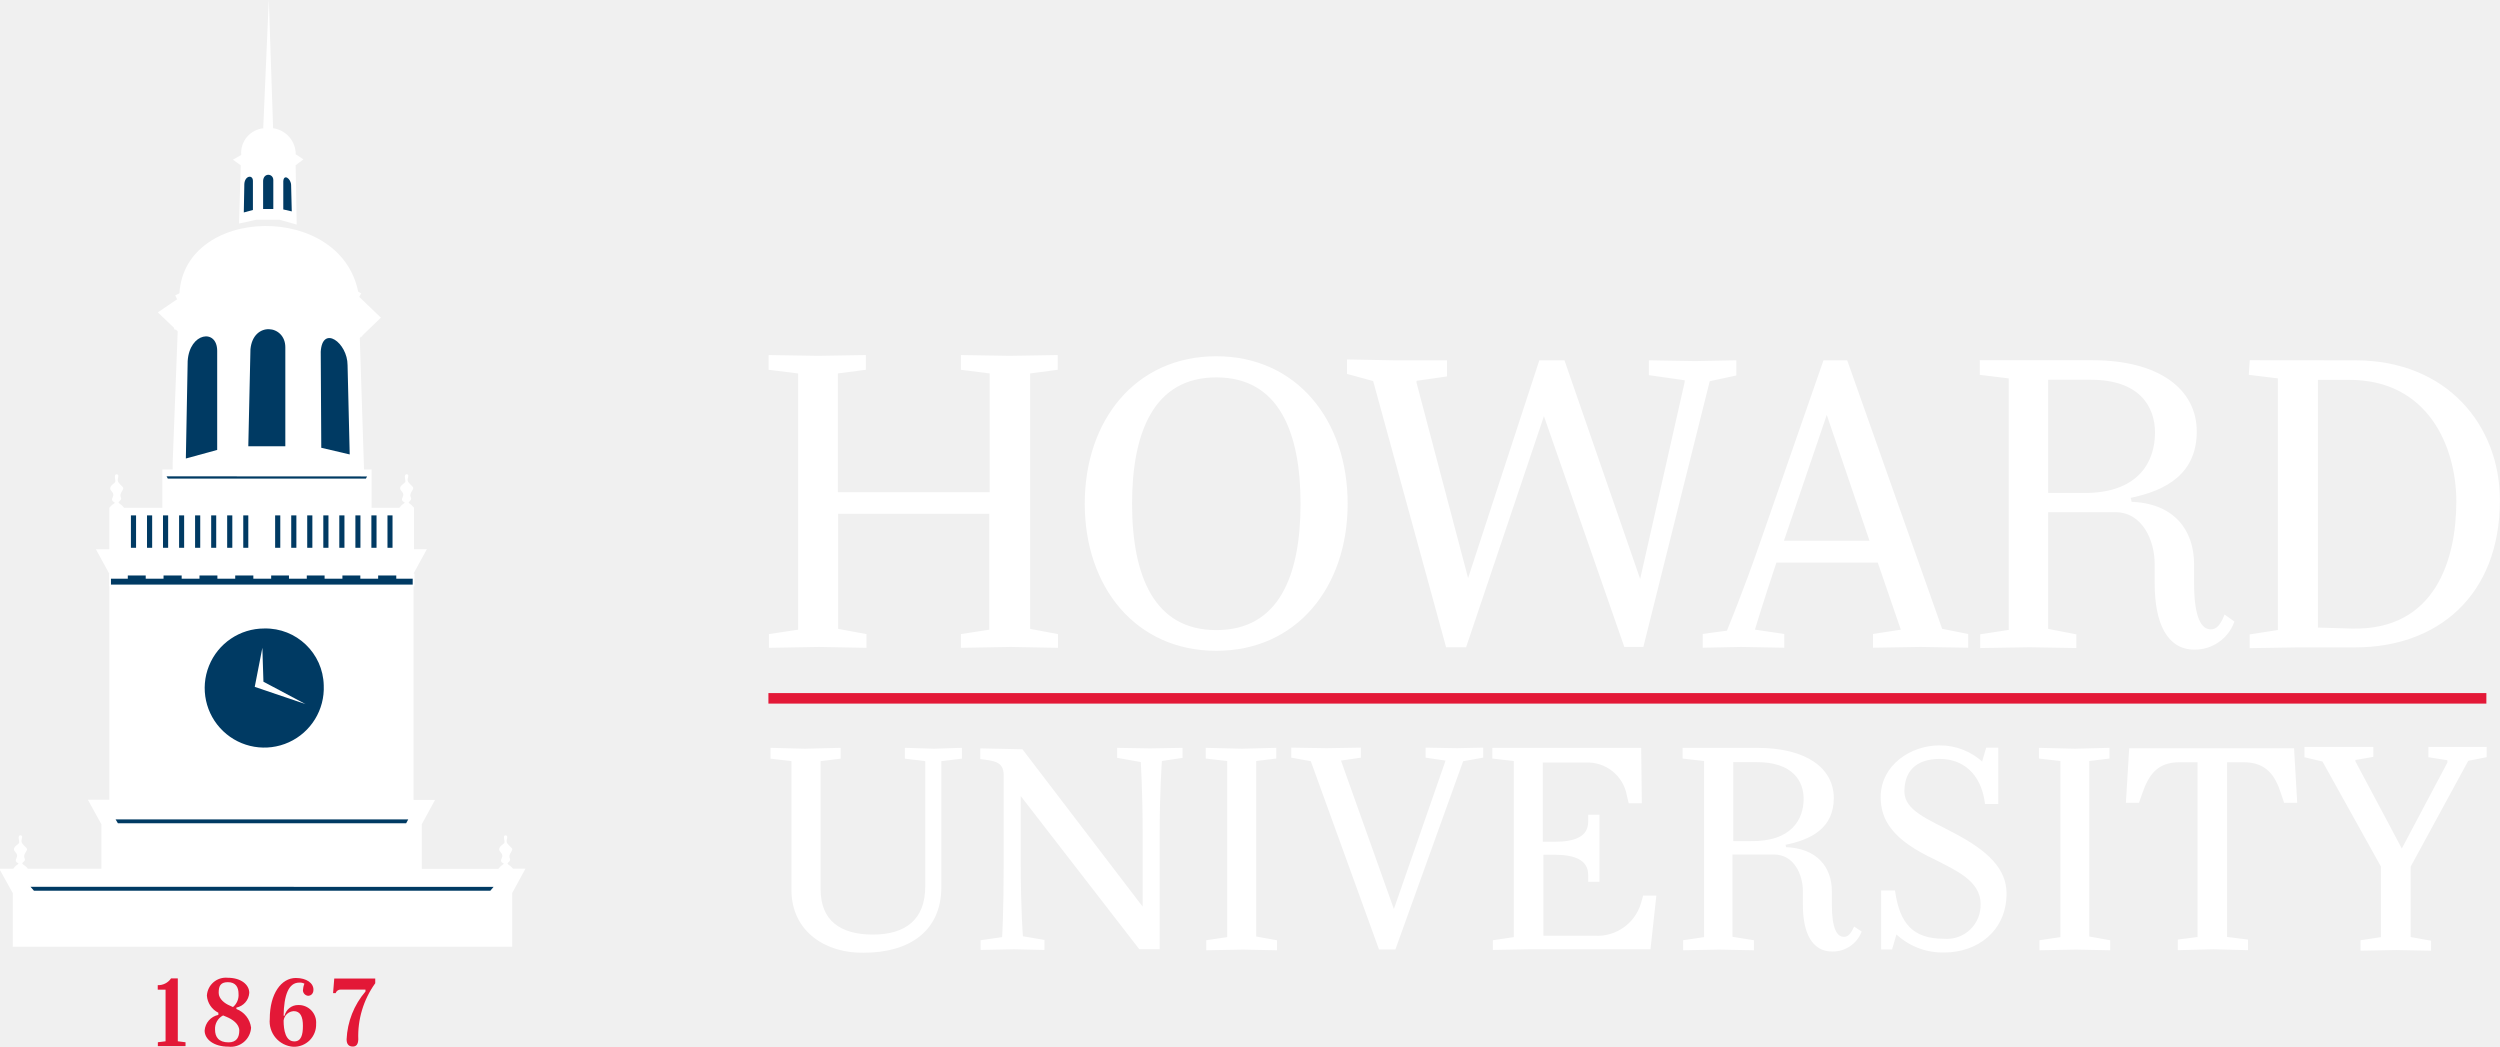
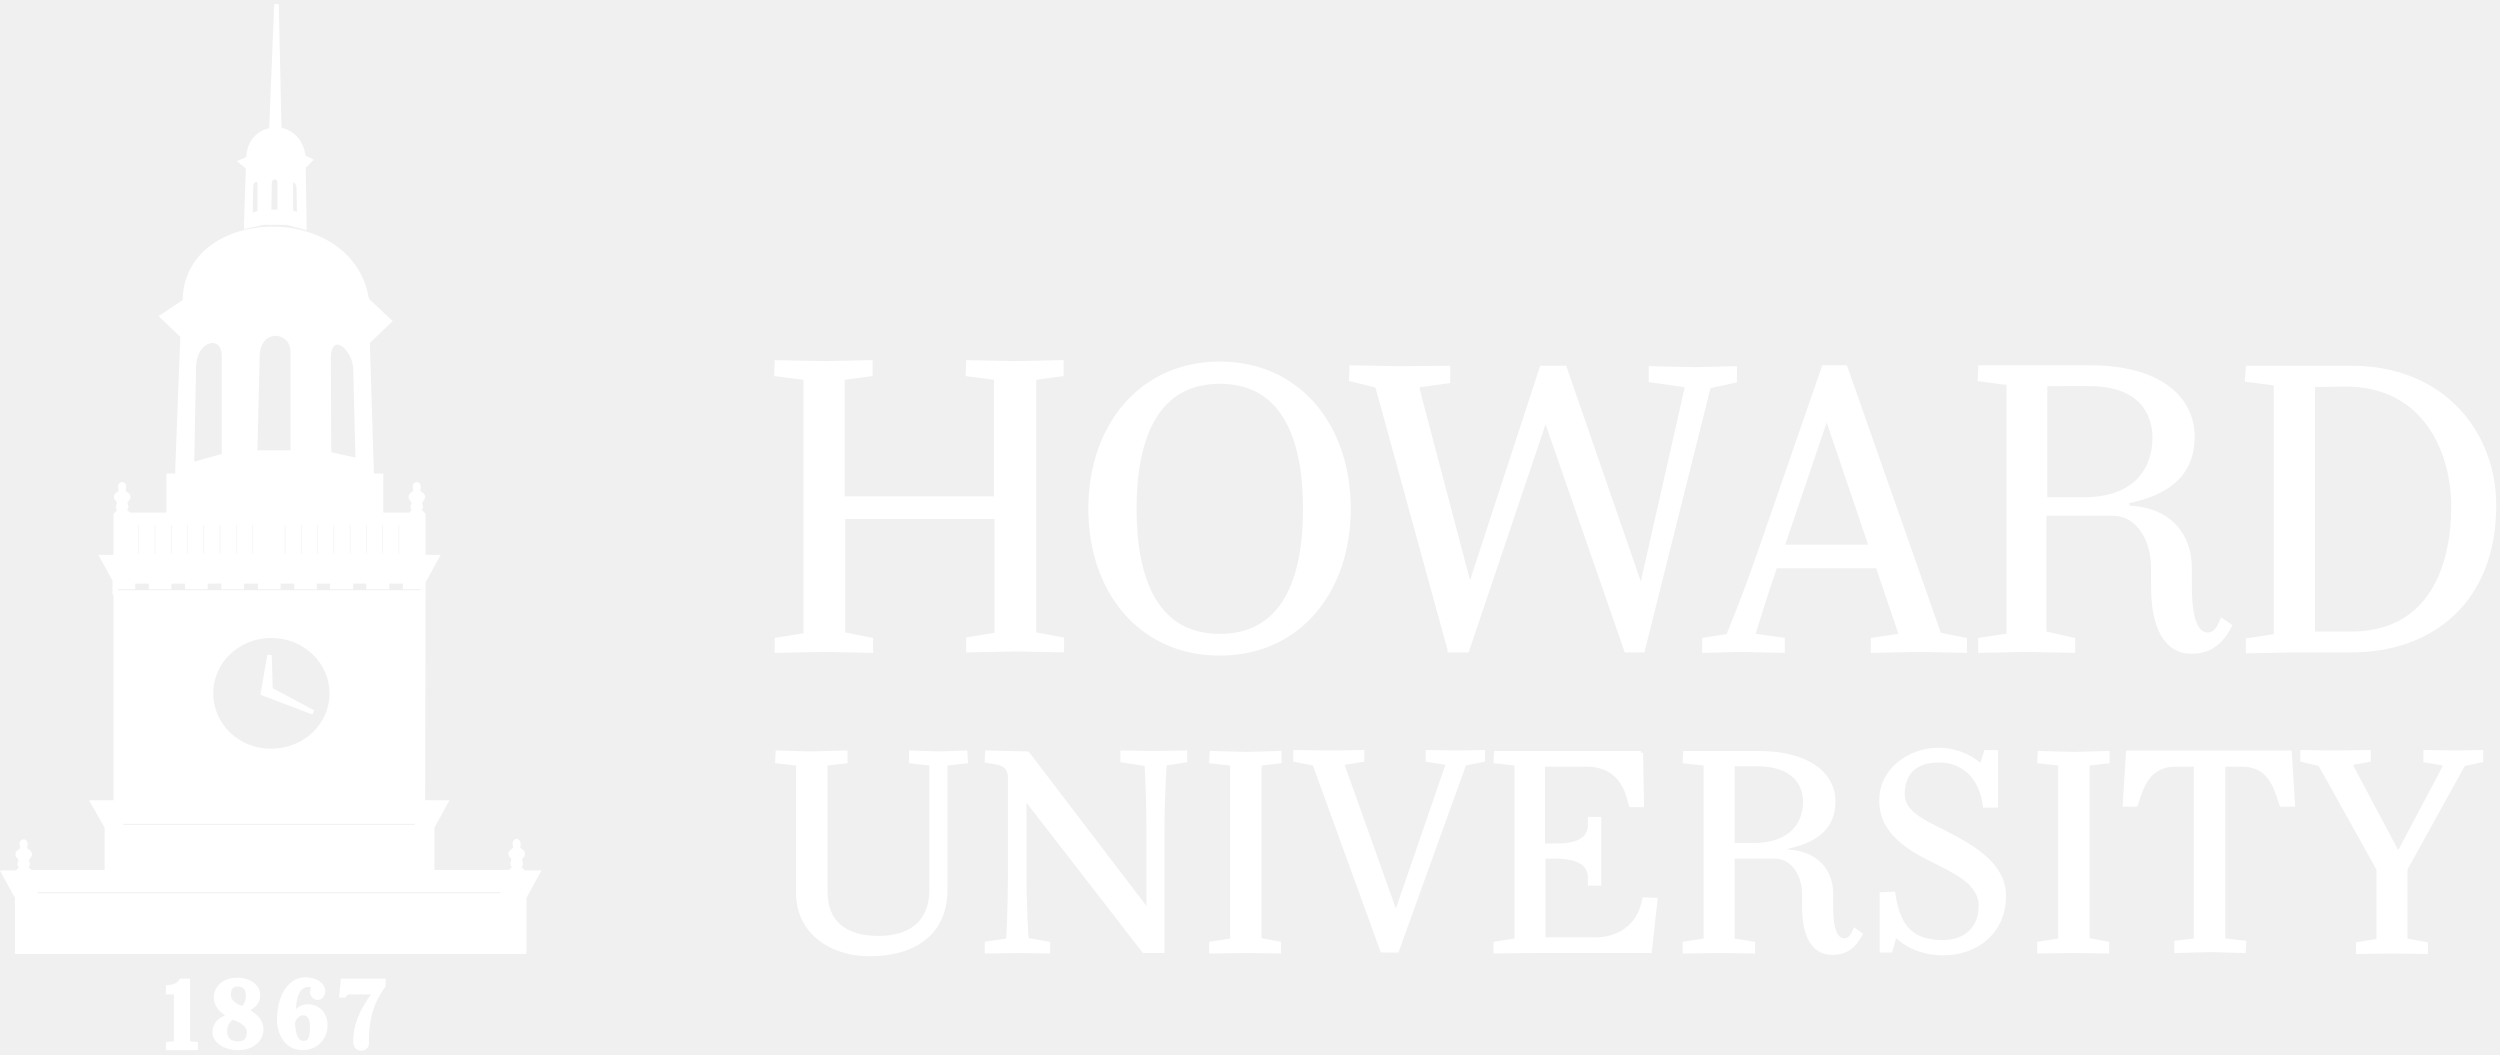
- <svg xmlns="http://www.w3.org/2000/svg" id="Layer_1" data-name="Layer 1" viewBox="0 0 232.98 97.54">
-   <defs>
-     <style>.cls-1,.cls-10,.cls-7,.cls-8,.cls-9{fill:#fff;}.cls-2,.cls-3,.cls-5{fill:#003a63;}.cls-2,.cls-4,.cls-5{stroke:#fff;}.cls-2{stroke-width:0.16px;}.cls-4{fill:none;stroke-width:0.41px;}.cls-5{stroke-width:0.33px;}.cls-11,.cls-6{fill:#e31837;}.cls-6{stroke:#e31837;stroke-width:0.98px;}.cls-10,.cls-7,.cls-8,.cls-9{stroke:#fff;}.cls-7{stroke-width:0.3px;}.cls-8{stroke-width:0.3px;}.cls-9{stroke-width:0.25px;}.cls-10{stroke-width:0.25px;}</style>
-   </defs>
-   <path class="cls-1" d="M326.94,345.24h0c-.25-.31-.34-.29-.49-.44s.34-.23.18-.54.23-.67.23-.83-.27-.28-.47-.57.2-.68-.14-.74h0c-.36,0,0,.58-.15.73s-.45.3-.46.57.46.4.23.84.28.43.18.53-.24.13-.49.45h.08l-7.21,0v-4.16l1.23-2.26h-2l0-21.1,1.24-2.27H317.7v-3.87h0a2.14,2.14,0,0,0-.48-.44c-.1-.11.35-.23.18-.54s.24-.67.23-.84-.26-.28-.46-.57.2-.67-.14-.73h0c-.36.05-.05.59-.15.74s-.46.29-.47.57.47.4.23.84.29.43.18.53-.24.13-.48.45h-2.59l0-3.57H294.25v3.57h-3.57c-.24-.31-.33-.29-.48-.44s.34-.23.18-.54.23-.67.23-.83-.27-.28-.46-.57.19-.68-.14-.74h0c-.36,0-.06.58-.16.73s-.45.3-.46.58.46.39.23.83.28.43.18.54-.24.12-.49.44h0l0,3.87h-1.25l1.25,2.29V338.8h-2l1.26,2.29v4.14h-6.85c-.24-.31-.33-.29-.49-.44s.35-.23.18-.54.24-.67.23-.83-.26-.28-.46-.57.2-.68-.14-.74h0c-.36,0-.05.58-.15.73s-.46.3-.47.57.47.4.23.84.29.43.18.53-.24.13-.48.45h.14l-1.44,0,1.26,2.27,0,5,46.54,0v-5l1.24-2.28-1.21,0Z" transform="translate(-279.12 -264.27)" />
-   <path class="cls-1" d="M314.58,293.84l-2-1.92c-1.26-9-16.75-8.6-16.75.1l-2,1.36,1.85,1.77-.47,12.27v.65l17.84.11-.4-12.41,2-1.93Z" transform="translate(-279.12 -264.27)" />
-   <path class="cls-1" d="M307.41,279.13l-.73-.48a2.45,2.45,0,0,0-2.11-2.43h0l-.4-12-.52,12h.06a2.31,2.31,0,0,0-2.11,2.49l-.77.44.73.53-.16,5.17v.25l1.6-.35h2.18l1.59.45-.1-5.53.73-.55Z" transform="translate(-279.12 -264.27)" />
-   <polygon class="cls-2" points="2.66 82.56 46.17 82.57 45.73 83.09 3.13 83.09 2.66 82.56 2.66 82.56" />
-   <polygon class="cls-2" points="10.63 76.28 38.18 76.28 37.9 76.8 10.94 76.8 10.63 76.28 10.63 76.28" />
-   <polygon class="cls-2" points="15.39 44.31 34.34 44.32 34.15 44.68 15.59 44.68 15.39 44.31 15.39 44.31" />
-   <path class="cls-3" d="M309.29,328.14a5.55,5.55,0,1,1-5.54-5.3,5.42,5.42,0,0,1,5.54,5.3Z" transform="translate(-279.12 -264.27)" />
-   <path class="cls-3" d="M302.26,305.86h3.45v-9.23c0-2.11-3-2.44-3.25.19l-.2,9Z" transform="translate(-279.12 -264.27)" />
-   <path class="cls-3" d="M296.44,307l2.92-.8v-9.23c0-2.1-2.58-1.73-2.75.95l-.17,9.08Z" transform="translate(-279.12 -264.27)" />
-   <path class="cls-3" d="M309.06,306l2.65.62-.2-8.32c0-2.1-2.35-3.79-2.5-1.25l.05,8.95Z" transform="translate(-279.12 -264.27)" />
-   <path class="cls-3" d="M303.59,283.75h1l0-2.7c0-.62-.9-.71-.95.06l0,2.64Z" transform="translate(-279.12 -264.27)" />
-   <path class="cls-3" d="M301.84,284.07l.85-.23v-2.71c0-.61-.75-.5-.8.28l-.05,2.66Z" transform="translate(-279.12 -264.27)" />
-   <path class="cls-3" d="M305.53,283.79l.78.18-.06-2.43c0-.62-.69-1.11-.73-.37v2.62Z" transform="translate(-279.12 -264.27)" />
-   <polygon class="cls-1" points="24.45 60.37 23.74 64.01 28.48 65.62 24.55 63.53 24.45 60.37 24.45 60.37" />
-   <polyline class="cls-4" points="16.42 27.71 20.63 25.68 27.35 25.62 32.11 26.71 33.56 27.52" />
-   <path class="cls-5" d="M300,292.71l-4.48,1.52,0,.73.25-.57L300,293l6.31-.15,4.81,1.09h0l1.36,1.18.23.49V295l-1.47-1.34c-.05,0-4.89-1.12-4.89-1.12l-6.39.15Z" transform="translate(-279.12 -264.27)" />
-   <polygon class="cls-2" points="10.26 54.56 38.54 54.56 38.54 53.55 10.26 53.55 10.26 54.56 10.26 54.56" />
-   <polygon class="cls-1" points="11.91 53.93 10.24 53.93 10.24 53.44 11.91 53.44 11.91 53.93 11.91 53.93" />
-   <polygon class="cls-1" points="15.24 53.93 13.58 53.93 13.58 53.44 15.24 53.44 15.24 53.93 15.24 53.93" />
-   <polygon class="cls-1" points="18.59 53.93 16.93 53.93 16.93 53.44 18.59 53.44 18.59 53.93 18.59 53.93" />
-   <polygon class="cls-1" points="21.92 53.93 20.26 53.93 20.26 53.44 21.92 53.44 21.92 53.93 21.92 53.93" />
-   <polygon class="cls-1" points="25.27 53.93 23.61 53.93 23.61 53.44 25.27 53.44 25.27 53.93 25.27 53.93" />
-   <polygon class="cls-1" points="28.59 53.93 26.93 53.93 26.93 53.44 28.59 53.44 28.59 53.93 28.59 53.93" />
-   <polygon class="cls-1" points="31.91 53.93 30.25 53.93 30.25 53.44 31.91 53.44 31.91 53.93 31.91 53.93" />
-   <polygon class="cls-1" points="38.59 53.93 36.93 53.93 36.93 53.44 38.59 53.44 38.59 53.93 38.59 53.93" />
-   <polygon class="cls-1" points="35.24 53.93 33.58 53.93 33.58 53.44 35.24 53.44 35.24 53.93 35.24 53.93" />
-   <polygon class="cls-3" points="12.68 51.05 12.2 51.05 12.2 48.03 12.68 48.03 12.68 51.05 12.68 51.05" />
-   <polygon class="cls-3" points="14.18 51.05 13.7 51.05 13.7 48.03 14.18 48.03 14.18 51.05 14.18 51.05" />
-   <polygon class="cls-3" points="15.67 51.05 15.19 51.05 15.19 48.03 15.67 48.03 15.67 51.05 15.67 51.05" />
-   <polygon class="cls-3" points="17.16 51.05 16.69 51.05 16.69 48.03 17.16 48.03 17.16 51.05 17.16 51.05" />
-   <polygon class="cls-3" points="18.66 51.05 18.18 51.05 18.18 48.03 18.66 48.03 18.66 51.05 18.66 51.05" />
-   <polygon class="cls-3" points="20.15 51.05 19.68 51.05 19.68 48.03 20.15 48.03 20.15 51.05 20.15 51.05" />
-   <polygon class="cls-3" points="21.65 51.05 21.17 51.05 21.17 48.03 21.65 48.03 21.65 51.05 21.65 51.05" />
-   <polygon class="cls-3" points="23.14 51.05 22.67 51.05 22.67 48.03 23.14 48.03 23.14 51.05 23.14 51.05" />
-   <polygon class="cls-3" points="26.12 51.05 25.64 51.05 25.64 48.03 26.12 48.03 26.12 51.05 26.12 51.05" />
-   <polygon class="cls-3" points="27.62 51.05 27.14 51.05 27.14 48.03 27.62 48.03 27.62 51.05 27.62 51.05" />
-   <polygon class="cls-3" points="29.11 51.05 28.63 51.05 28.63 48.03 29.11 48.03 29.11 51.05 29.11 51.05" />
-   <polygon class="cls-3" points="30.61 51.05 30.13 51.05 30.13 48.03 30.61 48.03 30.61 51.05 30.61 51.05" />
-   <polygon class="cls-3" points="32.1 51.05 31.62 51.05 31.62 48.03 32.1 48.03 32.1 51.05 32.1 51.05" />
-   <polygon class="cls-3" points="33.59 51.05 33.12 51.05 33.12 48.03 33.59 48.03 33.59 51.05 33.59 51.05" />
-   <polygon class="cls-3" points="35.09 51.05 34.61 51.05 34.61 48.03 35.09 48.03 35.09 51.05 35.09 51.05" />
-   <polygon class="cls-3" points="36.58 51.05 36.11 51.05 36.11 48.03 36.58 48.03 36.58 51.05 36.58 51.05" />
-   <line class="cls-6" x1="71.61" y1="65.08" x2="231.71" y2="65.08" />
-   <path class="cls-7" d="M359.72,323.49v1l-4.26-.08-4.53.08v-1l2.72-.41V298.94l-2.75-.34,0-1.09,4.45.07,4.31-.07v1.09l-2.61.34v11.35h14.45V298.94l-2.68-.34,0-1.09,4.41.07,4.31-.07v1.09l-2.57.34V323l2.6.49v1l-4.27-.08-4.48.08v-1l2.64-.41V312H357.08v11Z" transform="translate(-279.12 -264.27)" />
-   <path class="cls-7" d="M392.47,297.62c7.4,0,12.09,5.89,12.09,13.59s-4.69,13.56-12.09,13.56-12.11-5.85-12.11-13.56S385.05,297.62,392.47,297.62Zm0,25.52c5.94,0,8-5.15,8-11.93s-2.09-11.92-8-11.92-8,5.18-8,11.92S386.54,323.14,392.47,323.14Z" transform="translate(-279.12 -264.27)" />
-   <path class="cls-7" d="M414,324.44l-6.79-24.78L404.8,299l0-1.08,4.3.08,4.72,0v1.22l-2.84.41,0,.33,4.94,18.71L422.68,298h2.13L432,318.77l4.27-18.89v-.3l-3.34-.48V298l4.16.07,3.69-.07v1.14l-2.45.53-6.18,24.74H430.6L423,302.59l-7.36,21.85Z" transform="translate(-279.12 -264.27)" />
-   <path class="cls-8" d="M440.16,323.18s1.59-3.82,3.14-8.34L449.16,298h2L460,323l2.39.48v1l-4.27-.07-4.3.07v-1l2.64-.41-2.24-6.52h-9.66c-1.34,4-2.09,6.52-2.09,6.52l2.78.41v1l-3.87-.07-3.43.07v-1Zm5-8.37h8.39l-4.19-12.34Z" transform="translate(-279.12 -264.27)" />
-   <path class="cls-7" d="M472.47,323.51v1l-4.22-.07-4.44.07v-1l2.66-.41V299.4l-2.7-.33,0-1.08H474.1c6.25,0,9.59,2.71,9.59,6.48s-2.63,5.37-6.18,6.08l.14.63c4,.11,5.79,2.59,5.79,5.66v1.75c0,3.25.68,4.48,1.71,4.48.6,0,1-.45,1.35-1.3l.67.48a3.76,3.76,0,0,1-3.55,2.41c-2.41,0-3.55-2.34-3.55-6v-1.81c0-2.26-1.17-5-3.84-5h-6.39V323Zm-2.63-24v10.85h3.26c5.48.11,7-3.07,7-5.78,0-2.44-1.45-5.11-6.25-5.07Z" transform="translate(-279.12 -264.27)" />
-   <path class="cls-7" d="M498.62,298c8.46,0,13.32,6,13.32,12.89,0,8.85-5.79,13.56-13.32,13.56h-5.29l-4.41.07v-1l2.63-.41V299.4l-2.7-.33.07-1.08Zm-.28,25c7.88.15,9.84-6.59,9.84-12,0-5.15-2.67-11.52-10.2-11.48l-3,0v23.38Z" transform="translate(-279.12 -264.27)" />
-   <path class="cls-9" d="M353,347.19v-12.1l-1.95-.23,0-.77,3.05.08,3.24-.08v.77l-1.87.23v12.05c0,3,1.9,4.35,5,4.35s5-1.45,5-4.61V335.09l-1.9-.23v-.77l2.62.08,2.45-.08,0,.77-1.92.23v11.84c0,4.06-2.94,6-7.1,6C356.21,353,353,351.07,353,347.19Z" transform="translate(-279.12 -264.27)" />
-   <path class="cls-10" d="M383.35,334.79v-.7l2.91.05,2.94-.05v.7l-1.92.29s-.21,3-.21,6.52v11h-1.72l-11.23-14.51v6.54c0,4.5.21,7,.21,7l2,.34v.7l-2.7-.06-3,.06V352l2-.29s.15-2.31.15-7v-8.2c0-1.43-1.11-1.46-2.18-1.61l0-.76,3.74.08,11.39,14.91v-7.54c0-3.5-.18-6.41-.18-6.41Z" transform="translate(-279.12 -264.27)" />
-   <path class="cls-10" d="M398,352v.7l-3.06-.06-3.28.06V352l1.95-.29V335.08l-2-.23,0-.76,3.22.08,3.1-.08v.76l-1.87.23v16.57Z" transform="translate(-279.12 -264.27)" />
-   <path class="cls-10" d="M415.38,335.1l-6.31,17.53h-1.35l-6.35-17.53-1.79-.33v-.7l3.14.05,3.1-.05v.7l-1.9.28,5.1,14.31L414,335.05l-1.9-.28v-.7l2.78.05,2.34-.05v.7Z" transform="translate(-279.12 -264.27)" />
-   <path class="cls-10" d="M431.94,334.09,432,339h-1l-.15-.63a3.84,3.84,0,0,0-4-3.16h-4.08v7.63H424c1.87,0,3.25-.47,3.25-2v-.52h.8v6h-.8v-.52c0-1.48-1.35-2-3.23-2h-1.19v7.8h4.94a4.36,4.36,0,0,0,4.39-3.1l.18-.64,1,0-.52,4.75H421.62l-3.25.06V352l1.95-.29V335.08l-2-.23,0-.76Z" transform="translate(-279.12 -264.27)" />
-   <path class="cls-10" d="M442.45,352v.7l-3.1-.06-3.25.06V352l1.95-.29V335.08l-2-.23,0-.76h6.84c4.58,0,7,1.9,7,4.55s-1.92,3.76-4.52,4.26l.1.44c2.91.08,4.24,1.81,4.24,4v1.22c0,2.29.49,3.14,1.25,3.14.44,0,.72-.31,1-.9l.5.33a2.76,2.76,0,0,1-2.6,1.69c-1.77,0-2.6-1.64-2.6-4.23v-1.27c0-1.59-.86-3.54-2.81-3.54h-4v7.9Zm-1.93-16.83v7.61h1.69c4,.08,5.12-2.16,5.12-4.06,0-1.71-1.06-3.58-4.57-3.55Z" transform="translate(-279.12 -264.27)" />
-   <path class="cls-10" d="M460.26,351.88a3.27,3.27,0,0,0,3.56-3.38c0-2.25-2.47-3.27-4.31-4.23-3.9-1.81-5-3.61-5-5.71,0-2.94,2.78-4.7,5.33-4.7a5.73,5.73,0,0,1,4.06,1.61l.41-1.4h.91v5h-1c-.39-2.88-2.21-4.2-4.32-4.2-2.36,0-3.43,1.27-3.43,3.16s2.37,2.73,4.63,3.95c3.25,1.69,4.89,3.35,4.89,5.56,0,3.43-2.68,5.37-5.67,5.37a6.21,6.21,0,0,1-4.53-1.79l-.44,1.51h-.8v-5.25l1.06,0C456.05,350.38,457.3,351.88,460.26,351.88Z" transform="translate(-279.12 -264.27)" />
-   <path class="cls-10" d="M475.65,352v.7l-3.07-.06-3.27.06V352l1.95-.29V335.08l-2-.23,0-.76,3.22.08,3.1-.08v.76l-1.88.23v16.57Z" transform="translate(-279.12 -264.27)" />
-   <path class="cls-10" d="M486.54,335.18V351.7l1.95.24,0,.75-3.1-.08-3.19.08v-.75l1.84-.24V335.18h-1.79c-2.19,0-3,1.25-3.61,3l-.27.78h-1l.29-4.83h15.13l.28,4.83h-1l-.26-.78c-.55-1.71-1.41-3-3.62-3Z" transform="translate(-279.12 -264.27)" />
-   <path class="cls-10" d="M494,334.74V334l3,0,3.17,0v.7l-1.67.29v.26l4.45,8.36,4.37-8.24v-.36l-1.77-.28V334l3,0,2.18,0v.73l-1.67.33L503.65,345v6.7l1.9.34v.7l-3.12-.06-3.2.06V352l1.9-.29V345l-5.49-9.87Z" transform="translate(-279.12 -264.27)" />
-   <path class="cls-11" d="M296.41,361.4v.36h-2.58v-.36l.72-.09V356.5h-.73v-.42a1.45,1.45,0,0,0,1.24-.63l.63,0v5.86Z" transform="translate(-279.12 -264.27)" />
-   <path class="cls-11" d="M301.15,358.17l0,.13a2.15,2.15,0,0,1,1.37,1.74,1.9,1.9,0,0,1-2.12,1.77c-1.35,0-2.21-.68-2.21-1.5a1.61,1.61,0,0,1,1.28-1.46l0-.2a1.94,1.94,0,0,1-1.07-1.59,1.77,1.77,0,0,1,1.95-1.67c1.21,0,2,.63,2,1.41A1.5,1.5,0,0,1,301.15,358.17Zm-1.24.73a1.39,1.39,0,0,0-.75,1.32c0,.68.33,1.19,1.26,1.19.75,0,1-.48,1-1.1s-.65-1.06-1.2-1.28Zm.92-.78a1.45,1.45,0,0,0,.52-1.23c0-.62-.26-1.09-1-1.09s-.85.44-.85,1,.57,1,1.05,1.19Z" transform="translate(-279.12 -264.27)" />
-   <path class="cls-11" d="M307.83,357.07a.53.53,0,0,1-.48-.5,1.89,1.89,0,0,1,.14-.63.88.88,0,0,0-.48-.1c-1,0-1.43,1.18-1.46,3.09h.09a1.29,1.29,0,0,1,1.27-1,1.63,1.63,0,0,1,1.67,1.76,2.06,2.06,0,0,1-2.13,2.13,2.37,2.37,0,0,1-2.19-2.6c0-2.36,1.08-3.81,2.43-3.81,1,0,1.65.48,1.64,1.1C308.33,356.87,308.1,357.07,307.83,357.07Zm-.48,2.8c0-.85-.24-1.37-.85-1.37a1,1,0,0,0-.95.88c0,.89.18,1.94,1,1.94C307.18,361.32,307.35,360.73,307.35,359.87Z" transform="translate(-279.12 -264.27)" />
-   <path class="cls-11" d="M312,361.8c-.37,0-.58-.21-.58-.67a7.35,7.35,0,0,1,1.76-4.46v-.18h-2.31a.48.48,0,0,0-.47.33h-.24l.11-1.36h3.82v.44a8.42,8.42,0,0,0-1.58,5.24C312.49,361.59,312.33,361.8,312,361.8Z" transform="translate(-279.12 -264.27)" />
+ <svg xmlns="http://www.w3.org/2000/svg" width="538px" height="227px" viewBox="0 0 538 227" version="1.1">
+   <g id="Page-1" stroke="none" stroke-width="1" fill="none" fill-rule="evenodd">
+     <g id="site-logo-white4" fill="#FFFFFF" fill-rule="nonzero" stroke="#FFFFFF" stroke-width="0.979">
+       <path d="M82.5,211.1 L82.5,212.1 C79.4,216.3 78.9,220.5 78.9,224.1 C79,225.1 78.6,225.6 77.8,225.6 C76.9,225.6 76.5,225.1 76.5,224.1 C76.5,220.9 77.6,217.8 80.5,213.9 L80.5,213.5 L75.2,213.5 C74.7,213.5 74.3,213.8 74.1,214.2 L73.5,214.2 L73.8,211.1 L82.5,211.1 Z M40.4,211.1 L40.4,224.5 L42.1,224.7 L42.1,225.5 L36.2,225.5 L36.2,224.7 L37.9,224.5 L37.9,213.5 L36.2,213.5 L36.2,212.5 C37.3,212.4 38.5,212 39,211.1 L40.4,211.1 Z M51,210.9 C53.8,210.9 55.5,212.4 55.5,214.1 C55.6,215.6 54.5,216.7 53,217.2 L53.1,217.5 C54.7,218.4 56.2,219.6 56.2,221.5 C56.2,223.7 54.3,225.5 51.3,225.5 C48.2,225.5 46.2,223.9 46.2,222.1 C46.2,220.5 47.4,219.3 49.1,218.8 L49,218.3 C47.7,217.5 46.5,216.3 46.5,214.7 C46.5,212.6 48.2,210.9 51,210.9 Z M65.7,210.8 C67.9,210.8 69.5,211.9 69.5,213.3 C69.4,214.3 68.9,214.7 68.3,214.7 C67.8,214.7 67.3,214.2 67.2,213.6 C67.2,213.1 67.4,212.7 67.5,212.1 C67.2,211.9 66.9,211.9 66.4,211.9 C64,211.9 63.1,214.6 63.1,219 L63.3,219 C63.7,217.4 64.9,216.6 66.2,216.6 C68.6,216.6 70,218.4 70,220.6 C70,223.4 68,225.5 65.1,225.5 C61.5,225.5 60.1,222.1 60.1,219.5 C60.1,214.1 62.6,210.8 65.7,210.8 Z M50.1,218.9 C48.9,219.5 48.4,220.7 48.4,221.9 C48.4,223.5 49.2,224.6 51.3,224.6 C53,224.6 53.6,223.5 53.6,222.1 C53.6,220.6 52.1,219.7 50.8,219.2 C50.6,219.1 50.3,219 50.1,218.9 Z M65.2,218 C64.3,218 63.4,218.7 63,220 C63.1,222 63.4,224.5 65.4,224.5 C66.8,224.5 67.2,223.1 67.2,221.1 C67.2,219.2 66.6,218 65.2,218 Z M51.1,211.8 C49.7,211.8 49.2,212.8 49.2,214.1 C49.2,215.5 50.5,216.4 51.6,216.8 C51.8,216.9 52,217 52.2,217.1 C53,216.5 53.4,215.4 53.4,214.3 C53.4,212.9 52.8,211.8 51.1,211.8 Z M207.7,162 L207.8,163.8 L203.4,164.3 L203.4,191.5 C203.4,200.8 196.7,205.3 187.1,205.3 C179.3,205.3 171.8,200.9 171.8,192.1 L171.8,164.3 L167.3,163.8 L167.4,162 L174.4,162.2 L181.9,162 L181.9,163.8 L177.6,164.3 L177.6,191.9 C177.6,198.7 182,201.9 189,201.9 C196,201.9 200.5,198.6 200.5,191.3 L200.5,164.3 L196.1,163.8 L196.1,162 L202.1,162.2 L207.7,162 Z M417.1,161.4 C421.6,161.4 425.1,163.6 426.4,165.1 L427.4,161.9 L429.5,161.9 L429.5,173.3 L427.2,173.3 C426.3,166.7 422.1,163.6 417.3,163.6 C411.9,163.6 409.4,166.5 409.4,170.9 C409.4,175.4 414.8,177.2 420,180 C427.5,183.9 431.2,187.7 431.2,192.8 C431.2,200.7 425.1,205.1 418.2,205.1 C413.4,205.1 410,203.2 407.8,201 L406.8,204.5 L405,204.5 L405,192.5 L407.4,192.4 C408.4,199.4 411.3,202.8 418.1,202.8 C423.1,202.8 426.3,199.7 426.3,195 C426.3,189.8 420.6,187.5 416.4,185.3 C407.5,181.1 404.9,177 404.9,172.2 C404.9,165.5 411.3,161.4 417.1,161.4 Z M378.4,162.1 C388.9,162.1 394.5,166.5 394.5,172.5 C394.5,178.5 390.1,181.1 384.1,182.3 L384.3,183.3 C391,183.5 394,187.5 394,192.4 L394,195.2 C394,200.4 395.1,202.4 396.9,202.4 C397.9,202.4 398.6,201.7 399.2,200.3 L400.3,201.1 C399,203.5 397.3,205 394.3,205 C390.2,205 388.3,201.2 388.3,195.3 L388.3,192.4 C388.3,188.8 386.3,184.3 381.9,184.3 L372.8,184.3 L372.8,202.4 L377.2,203.1 L377.2,204.7 L370.1,204.6 L362.6,204.7 L362.6,203.1 L367.1,202.4 L367.1,164.3 L362.6,163.8 L362.7,162.1 L378.4,162.1 Z M83.3,126.3 L79.3,126.3 L79.3,125.1 L75.5,125.1 L75.5,126.3 L71.5,126.3 L71.5,125.1 L67.7,125.1 L67.7,126.3 L63.8,126.3 L63.8,125.1 L59.9,125.1 L59.9,126.3 L56,126.3 L56,125.1 L52,125.1 L52,126.3 L48.1,126.3 L48.1,125.1 L44.2,125.1 L44.2,126.3 L40.3,126.3 L40.3,125.1 L36.4,125.1 L36.4,126.3 L32.5,126.3 L32.5,125.1 L28.6,125.1 L28.6,126.3 L24.9,126.3 L24.9,127.5 L24.7,127.5 L24.7,125.1 L24.846,125.1 L22,119.9 L24.9,119.9 L24.9,110.8 L25.019,110.662 C25.434,110.198 25.625,110.175 25.9,109.9 C26.1,109.7 25.1,109.5 25.5,108.8 C26,107.8 25,107.4 25,107 C25,106.4 25.6,106.4 26,105.8 C26.2,105.4 25.5,104.3 26.3,104.2 L26.3,104.2 L26.41,104.244 C26.932,104.527 26.412,105.518 26.6,105.8 C27,106.4 27.6,106.4 27.6,107 C27.6,107.4 26.6,107.9 27.1,108.8 C27.4,109.4 26.5,109.7 26.7,109.9 C27,110.2 27.2,110.1 27.7,110.8 L27.7,110.8 L36.3,110.8 L36.3,102.4 L38.2,102.399 L38.2,101 L39.3,72.2 L39.9,70.9 L49.8,67.6 C49.8,67.6 64.3,67.2 64.3,67.2 C64.3,67.3 75.4,69.8 75.4,69.8 C75.4,69.9 78.5,72.6 78.5,72.6 L78.5,72.6 L79.1,73.7 L79.987,102.399 L82,102.4 L82,110.8 L88.3,110.8 C88.8,110.2 89,110.2 89.3,109.9 C89.5,109.7 88.5,109.5 88.9,108.8 C89.4,107.8 88.4,107.4 88.4,107 C88.4,106.4 89,106.4 89.4,105.8 C89.6,105.4 88.9,104.3 89.7,104.2 L89.7,104.2 L89.81,104.244 C90.332,104.527 89.812,105.518 90,105.8 C90.4,106.4 91,106.4 91,107 C91,107.4 90,107.9 90.5,108.8 C90.8,109.4 89.9,109.7 90.1,109.9 C90.4,110.2 90.6,110.1 91.1,110.8 L91.1,110.8 L91.1,119.9 L94,119.9 L91.1,125.2 L91.099,125.486 L91.1,126.3 L91.098,126.3 L91,172.7 L95.9,172.7 L93,178 L93,187.7 L109.8,187.7 C110.3,187 110.5,187 110.8,186.7 C111,186.5 110.1,186.3 110.4,185.6 C110.9,184.6 109.9,184.2 109.9,183.8 C109.9,183.2 110.5,183.2 110.9,182.6 C111.1,182.3 110.4,181.1 111.2,181 L111.2,181 L111.31,181.044 C111.832,181.327 111.312,182.318 111.5,182.6 C111.9,183.2 112.5,183.2 112.5,183.8 C112.5,184.2 111.5,184.7 112,185.6 C112.3,186.2 111.4,186.5 111.6,186.7 C111.9,187.1 112.1,187 112.6,187.7 L112.6,187.7 L112.6,187.8 L115.7,187.8 L112.8,193.1 L112.8,204.8 L3.7,204.8 L3.7,193.1 L0.8,187.8 L3.7,187.8 C4.2,187.1 4.4,187.1 4.7,186.8 C4.9,186.6 4,186.4 4.3,185.7 C4.8,184.7 3.8,184.3 3.8,183.9 C3.8,183.3 4.4,183.3 4.8,182.7 C5,182.3 4.3,181.2 5.1,181.1 L5.1,181.1 L5.21,181.144 C5.732,181.427 5.212,182.418 5.4,182.7 C5.8,183.3 6.4,183.3 6.4,183.9 C6.4,184.3 5.4,184.8 5.9,185.7 C6.2,186.3 5.3,186.6 5.5,186.8 C5.8,187.1 6,187 6.5,187.7 L6.5,187.7 L23,187.7 L23,178 L20,172.7 L24.9,172.7 L24.9,127.5 L91,127.5 L91,126.3 L87.2,126.3 L87.2,125.1 L83.3,125.1 L83.3,126.3 Z M533.9,161.9 L533.9,163.6 L530.1,164.4 L517.6,187 L517.6,202.4 L522,203.2 L522,204.8 L514.8,204.7 L507.5,204.8 L507.5,203.2 L511.9,202.5 L511.9,187 L499.3,164.4 L495.5,163.5 L495.5,161.9 L502.4,162 L509.7,161.9 L509.7,163.5 L505.9,164.2 L505.9,164.8 L516.1,184 L526.1,165.1 L526.1,164.3 L522,163.6 L522,161.9 L528.9,162 L533.9,161.9 Z M453.5,162.1 L453.5,163.8 L449.2,164.3 L449.2,202.3 L453.4,203.1 L453.4,204.7 L446.4,204.6 L438.9,204.7 L438.9,203.1 L443.4,202.4 L443.4,164.3 L438.9,163.8 L439,162.1 L446.4,162.3 L453.5,162.1 Z M275.3,162.1 L275.3,163.8 L271,164.3 L271,202.3 L275.2,203.1 L275.2,204.7 L268.2,204.6 L260.7,204.7 L260.7,203.1 L265.2,202.4 L265.2,164.3 L260.7,163.8 L260.8,162.1 L268.2,162.3 L275.3,162.1 Z M255,162 L255,163.6 L250.6,164.3 C250.6,164.3 250.116,170.976 250.1,178.903 L250.1,204.6 L246.2,204.6 L220.4,171.3 L220.4,186.3 C220.4,196.6 220.9,202.3 220.9,202.3 L225.5,203.1 L225.5,204.7 L219.3,204.6 L212.4,204.7 L212.4,203.1 L217,202.4 C217,202.4 217.4,197.1 217.4,186.2 L217.4,167.4 C217.4,164.493 215.382,164.147 213.261,163.832 L212.916,163.781 C212.744,163.755 212.571,163.729 212.4,163.7 L212.5,162 L221.1,162.2 L247.2,196.4 L247.2,179.1 C247.2,171.1 246.8,164.4 246.8,164.4 L241.6,163.6 L241.6,162 L248.3,162.1 L255,162 Z M353.1,162 L353.3,173.2 L351,173.2 L350.6,171.8 C349.6,168 347.1,164.5 341.4,164.5 L332,164.5 L332,182 L334.7,182 C339,182.1 342.2,180.9 342.2,177.5 L342.2,176.3 L344.1,176.3 L344.1,190.1 L342.2,190.1 L342.2,188.9 C342.2,185.5 339.1,184.3 334.8,184.3 L332.1,184.3 L332.1,202.2 L343.4,202.2 C348.8,202.2 352.4,199 353.5,195.1 L353.9,193.6 L356.2,193.7 L355,204.6 L329.4,204.6 L321.9,204.7 L321.9,203.1 L326.4,202.4 L326.4,164.3 L321.9,163.8 L322,162.1 L353.1,162.1 L353.1,162 Z M492.7,162 L493.4,173.1 L491,173.1 L490.4,171.3 C489.1,167.4 487.2,164.4 482.1,164.5 L478.4,164.5 L478.4,202.4 L482.9,202.9 L482.8,204.6 L475.7,204.4 L468.4,204.6 L468.4,202.9 L472.6,202.4 L472.6,164.5 L468.5,164.5 C463.5,164.4 461.5,167.4 460.2,171.3 L459.6,173.1 L457.3,173.1 L458,162 L492.7,162 Z M319.1,161.9 L319.1,163.5 L315.1,164.3 L300.6,204.5 L297.5,204.5 L282.9,164.3 L278.8,163.5 L278.8,161.9 L286,162 L293.1,161.9 L293.1,163.5 L288.7,164.2 L300.4,197 L311.7,164.2 L307.3,163.5 L307.3,161.9 L313.7,162 L319.1,161.9 Z M108.9,191.5 L6.9,191.5 L8,192.7 L107.8,192.7 L108.9,191.5 Z M378,164.4 L372.8,164.4 L372.8,181.9 L376.7,181.9 C385.9,182.1 388.5,176.9 388.5,172.6 C388.5,168.7 386.1,164.4 378,164.4 Z M90.1,176.8 L25.6,176.8 L26.3,178 L89.4,178 L90.1,176.8 Z M58.4,136.8 C51.2,136.8 45.4,142.3 45.4,149.2 C45.4,156.1 51.2,161.7 58.4,161.6 C65.6,161.6 71.4,156.1 71.4,149.2 C71.4,142.4 65.6,136.8 58.4,136.8 Z M58,141 L58.2,148.4 L67.4,153.3 L56.6,149.2 L58,141 Z M262.5,78.3 C279.5,78.3 290.2,91.8 290.2,109.5 C290.2,127.2 279.4,140.6 262.5,140.6 C245.5,140.6 234.7,127.2 234.7,109.5 C234.7,91.8 245.5,78.3 262.5,78.3 Z M449.8,79.1 C464.1,79.1 471.8,85.3 471.8,94 C471.8,102.5 465.8,106.3 457.6,107.9 L457.9,109.3 C467,109.6 471.2,115.3 471.2,122.3 L471.2,126.3 C471.2,133.8 472.8,136.6 475.1,136.6 C476.5,136.6 477.4,135.6 478.2,133.6 L479.8,134.7 C478,138.1 475.7,140.2 471.6,140.2 C466.1,140.2 463.4,134.8 463.4,126.3 L463.4,122.1 C463.4,116.9 460.7,110.5 454.6,110.5 L439.9,110.5 L439.9,136.3 L446.1,137.7 L446.1,140 L436.4,139.8 L426.2,140 L426.2,137.7 L432.3,136.8 L432.3,82.4 L426.1,81.6 L426.2,79.1 L449.8,79.1 Z M506.1,79.2 C525.5,79.2 536.7,93 536.7,108.8 C536.7,129.1 523.4,139.9 506.1,139.9 L493.9,139.9 L483.8,140.1 L483.8,137.8 L489.8,136.9 L489.8,82.5 L483.6,81.7 L483.8,79.2 L506.1,79.2 Z M397.1,79.1 L417.3,136.6 L422.8,137.7 L422.8,140 L413,139.8 L403.1,140 L403.1,137.7 L409.2,136.8 L404.1,121.8 L382,121.8 C378.9,130.9 377.2,136.8 377.2,136.8 L383.6,137.7 L383.6,140 L374.7,139.8 L366.8,140 L366.8,137.7 L371.9,136.9 C371.9,136.9 375.6,128.1 379.1,117.8 L392.5,79.1 L397.1,79.1 Z M228.4,78 L228.4,80.5 L222.5,81.3 L222.5,136.5 L228.5,137.6 L228.5,139.9 L218.7,139.7 L208.4,139.9 L208.4,137.6 L214.5,136.6 L214.5,111.2 L181.4,111.2 L181.4,136.5 L187.4,137.7 L187.4,140 L177.6,139.8 L167.2,140 L167.2,137.7 L173.4,136.7 L173.4,81.3 L167.1,80.5 L167.2,78 L177.4,78.2 L187.3,78 L187.3,80.5 L181.3,81.3 L181.3,107.3 L214.4,107.3 L214.4,81.3 L208.3,80.5 L208.4,78 L218.5,78.2 L228.4,78 Z M290.9,79.1 L300.8,79.3 L311.6,79.2 L311.6,82 L305.1,82.9 L305,83.7 L316.3,126.6 L331.8,79.2 L336.7,79.2 L353.2,126.9 L363,83.6 L363,82.9 L355.3,81.8 L355.3,79.3 L364.8,79.5 L373.3,79.3 L373.3,81.9 L367.7,83.1 L353.5,139.9 L350,139.9 L332.6,89.8 L315.7,139.9 L312,139.9 L312,139.8 L296.4,83 L290.8,81.6 L290.9,79.1 Z M262.5,82.1 C248.9,82.1 244.1,94 244.1,109.5 C244.1,125 248.9,136.9 262.5,136.9 C276.1,136.9 280.9,125.1 280.9,109.5 C280.9,94 276.1,82.1 262.5,82.1 Z M504.6,82.699 L497.7,82.8 L497.7,136.4 L505.4,136.4 C523.5,136.7 528,121.3 528,109 C528,97.2 521.9,82.6 504.6,82.699 Z M30.4,112.5 L29.3,112.5 L29.3,119.6 L30.4,119.6 L30.4,112.5 Z M33.9,112.5 L32.8,112.5 L32.8,119.6 L33.9,119.6 L33.9,112.5 Z M37.4,112.5 L36.3,112.5 L36.3,119.6 L37.4,119.6 L37.4,112.5 Z M40.9,112.5 L39.8,112.5 L39.8,119.6 L40.9,119.6 L40.9,112.5 Z M44.4,112.5 L43.3,112.5 L43.3,119.6 L44.4,119.6 L44.4,112.5 Z M47.9,112.5 L46.8,112.5 L46.8,119.6 L47.9,119.6 L47.9,112.5 Z M51.4,112.5 L50.3,112.5 L50.3,119.6 L51.4,119.6 L51.4,112.5 Z M54.9,112.5 L53.8,112.5 L53.8,119.6 L54.9,119.6 L54.9,112.5 Z M61.9,112.5 L60.8,112.5 L60.8,119.6 L61.9,119.6 L61.9,112.5 Z M65.4,112.5 L64.3,112.5 L64.3,119.6 L65.4,119.6 L65.4,112.5 Z M68.9,112.5 L67.8,112.5 L67.8,119.6 L68.9,119.6 L68.9,112.5 Z M72.4,112.5 L71.3,112.5 L71.3,119.6 L72.4,119.6 L72.4,112.5 Z M75.9,112.5 L74.8,112.5 L74.8,119.6 L75.9,119.6 L75.9,112.5 Z M79.4,112.5 L78.3,112.5 L78.3,119.6 L79.4,119.6 L79.4,112.5 Z M86.4,112.5 L85.3,112.5 L85.3,119.6 L86.4,119.6 L86.4,112.5 Z M82.9,112.5 L81.8,112.5 L81.8,119.6 L82.9,119.6 L82.9,112.5 Z M393.1,89.4 L383.5,117.7 L402.7,117.7 L393.1,89.4 Z M449.698,82.599 L440.1,82.6 L440.1,107.5 L447.6,107.5 C460.2,107.8 463.7,100.4 463.7,94.2 C463.7,88.667 460.479,82.647 449.698,82.599 Z M81.1,103.8 L36.7,103.8 L37.2,104.6 L80.7,104.6 L81.1,103.8 Z M48.2,76.5 C48.2,71.6 42.1,72.4 41.7,78.7 L41.7,78.7 L41.3,100 L48.1,98.1 L48.2,98.1 Z M76.5,79.6 C76.5,74.7 71.1,70.7 70.7,76.7 L70.7,76.7 L70.8,97.7 L77,99.1 Z M63,75.7 C63,70.8 55.9,70 55.4,76.2 L55.4,76.2 L54.9,97.4 L63,97.4 Z M64.7,60.2 L75.8,62.7 L79,64.5 L79,64.5 L79,64.6 L83.8,69.1 L79.1,73.6 L79.1,72.3 L75.7,69.2 C75.5,69.2 64.4,66.6 64.4,66.6 C64.3,66.6 49.7,67 49.7,67 C49.692,67 49.624,67.021 49.505,67.061 L49.155,67.178 C47.012,67.902 39.287,70.587 39.2,70.5 L39.2,70.5 L39.2,72.2 L34.9,68.1 L39.7,64.9 L39.7,64.9 L50.1,60.6 L64.7,60.2 Z M39.8,64.2 C40.6,44.8 75,43.9 78.8,63.8 L78.8,63.8 L75.9,62.2 L64.7,59.6 L50,60 Z M59.5,0.9 L60.1,27.9 L60.314,27.938 C62.73,28.41 64.911,30.303 65.3,33.8 L65.3,33.8 L66.7,34.5 L65.3,35.9 L65.5,48.9 L61.8,47.9 L56.7,47.9 L53,48.7 L53,48.1 L53.4,36 L51.9,34.8 L53.5,34.1 C53.5,30.4 55.9,28.3 58.5,28 L58.5,28 L58.4,28 L59.5,0.9 Z M55.9,39.6 C55.9,38.1 54.1,38.4 54,40.2 L54,40.2 L53.9,46.4 L55.9,45.8 Z M64.3,40.5 C64.3,39 62.7,37.9 62.6,39.6 L62.6,39.6 L62.6,45.7 L64.4,46.2 Z M60.2,39.3 C60.2,37.8 58.1,37.6 58,39.4 L58,39.4 L57.9,45.6 L60.2,45.6 Z" id="Combined-Shape" />
+     </g>
+   </g>
</svg>
